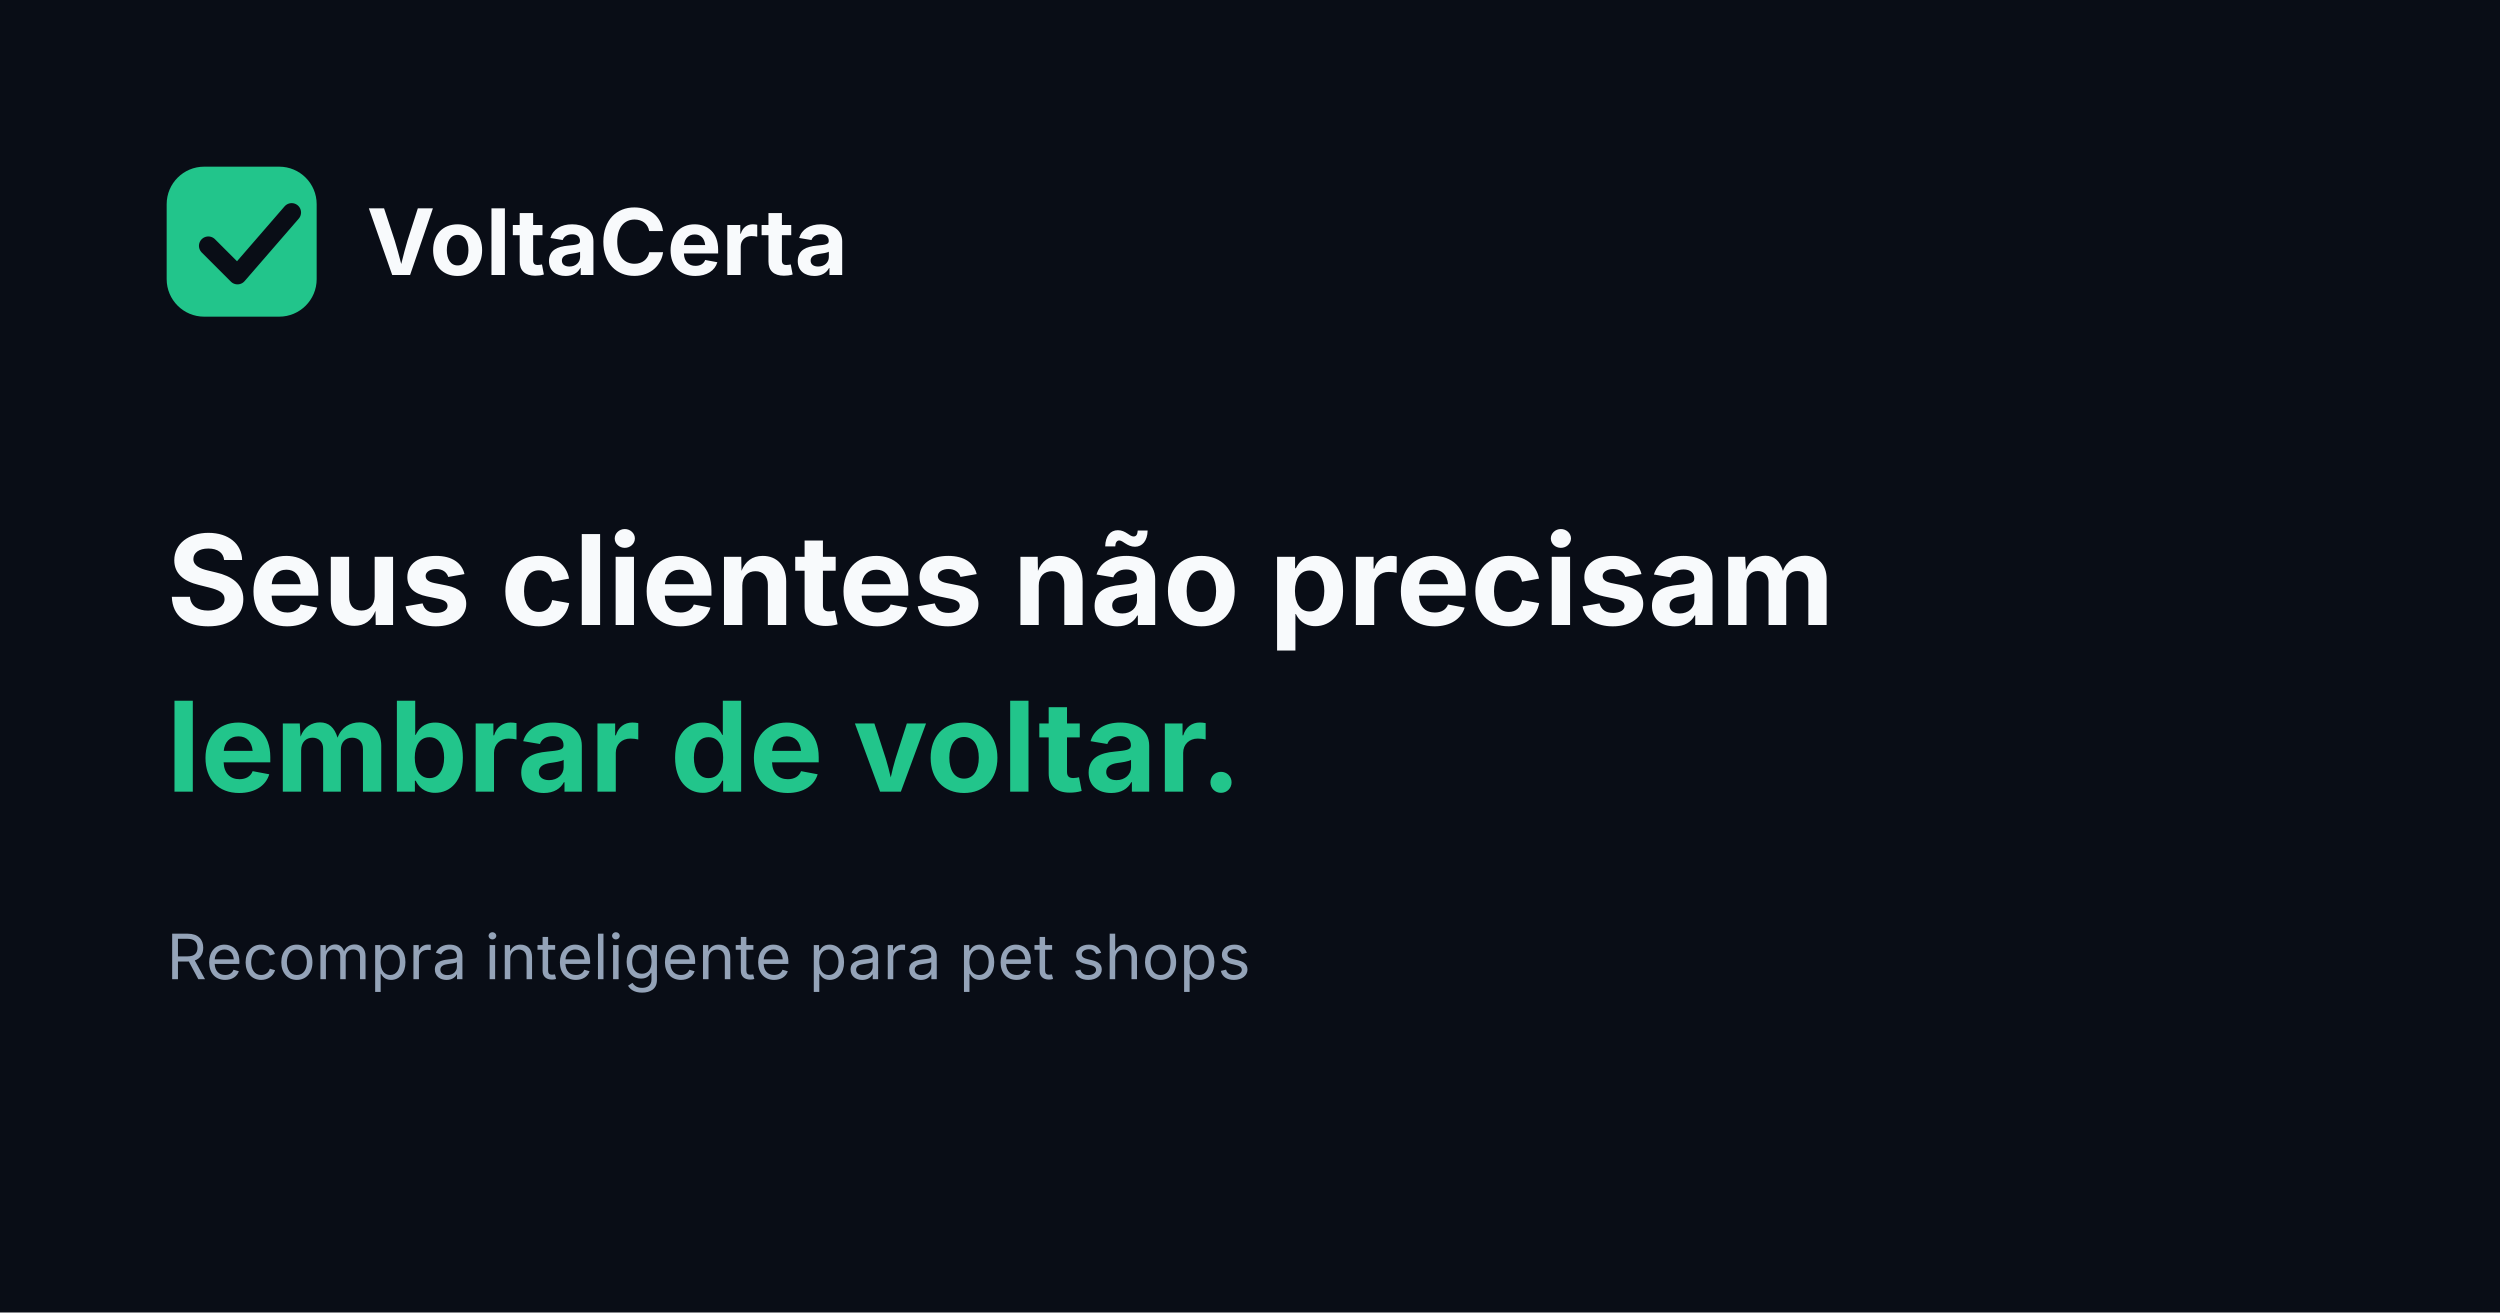
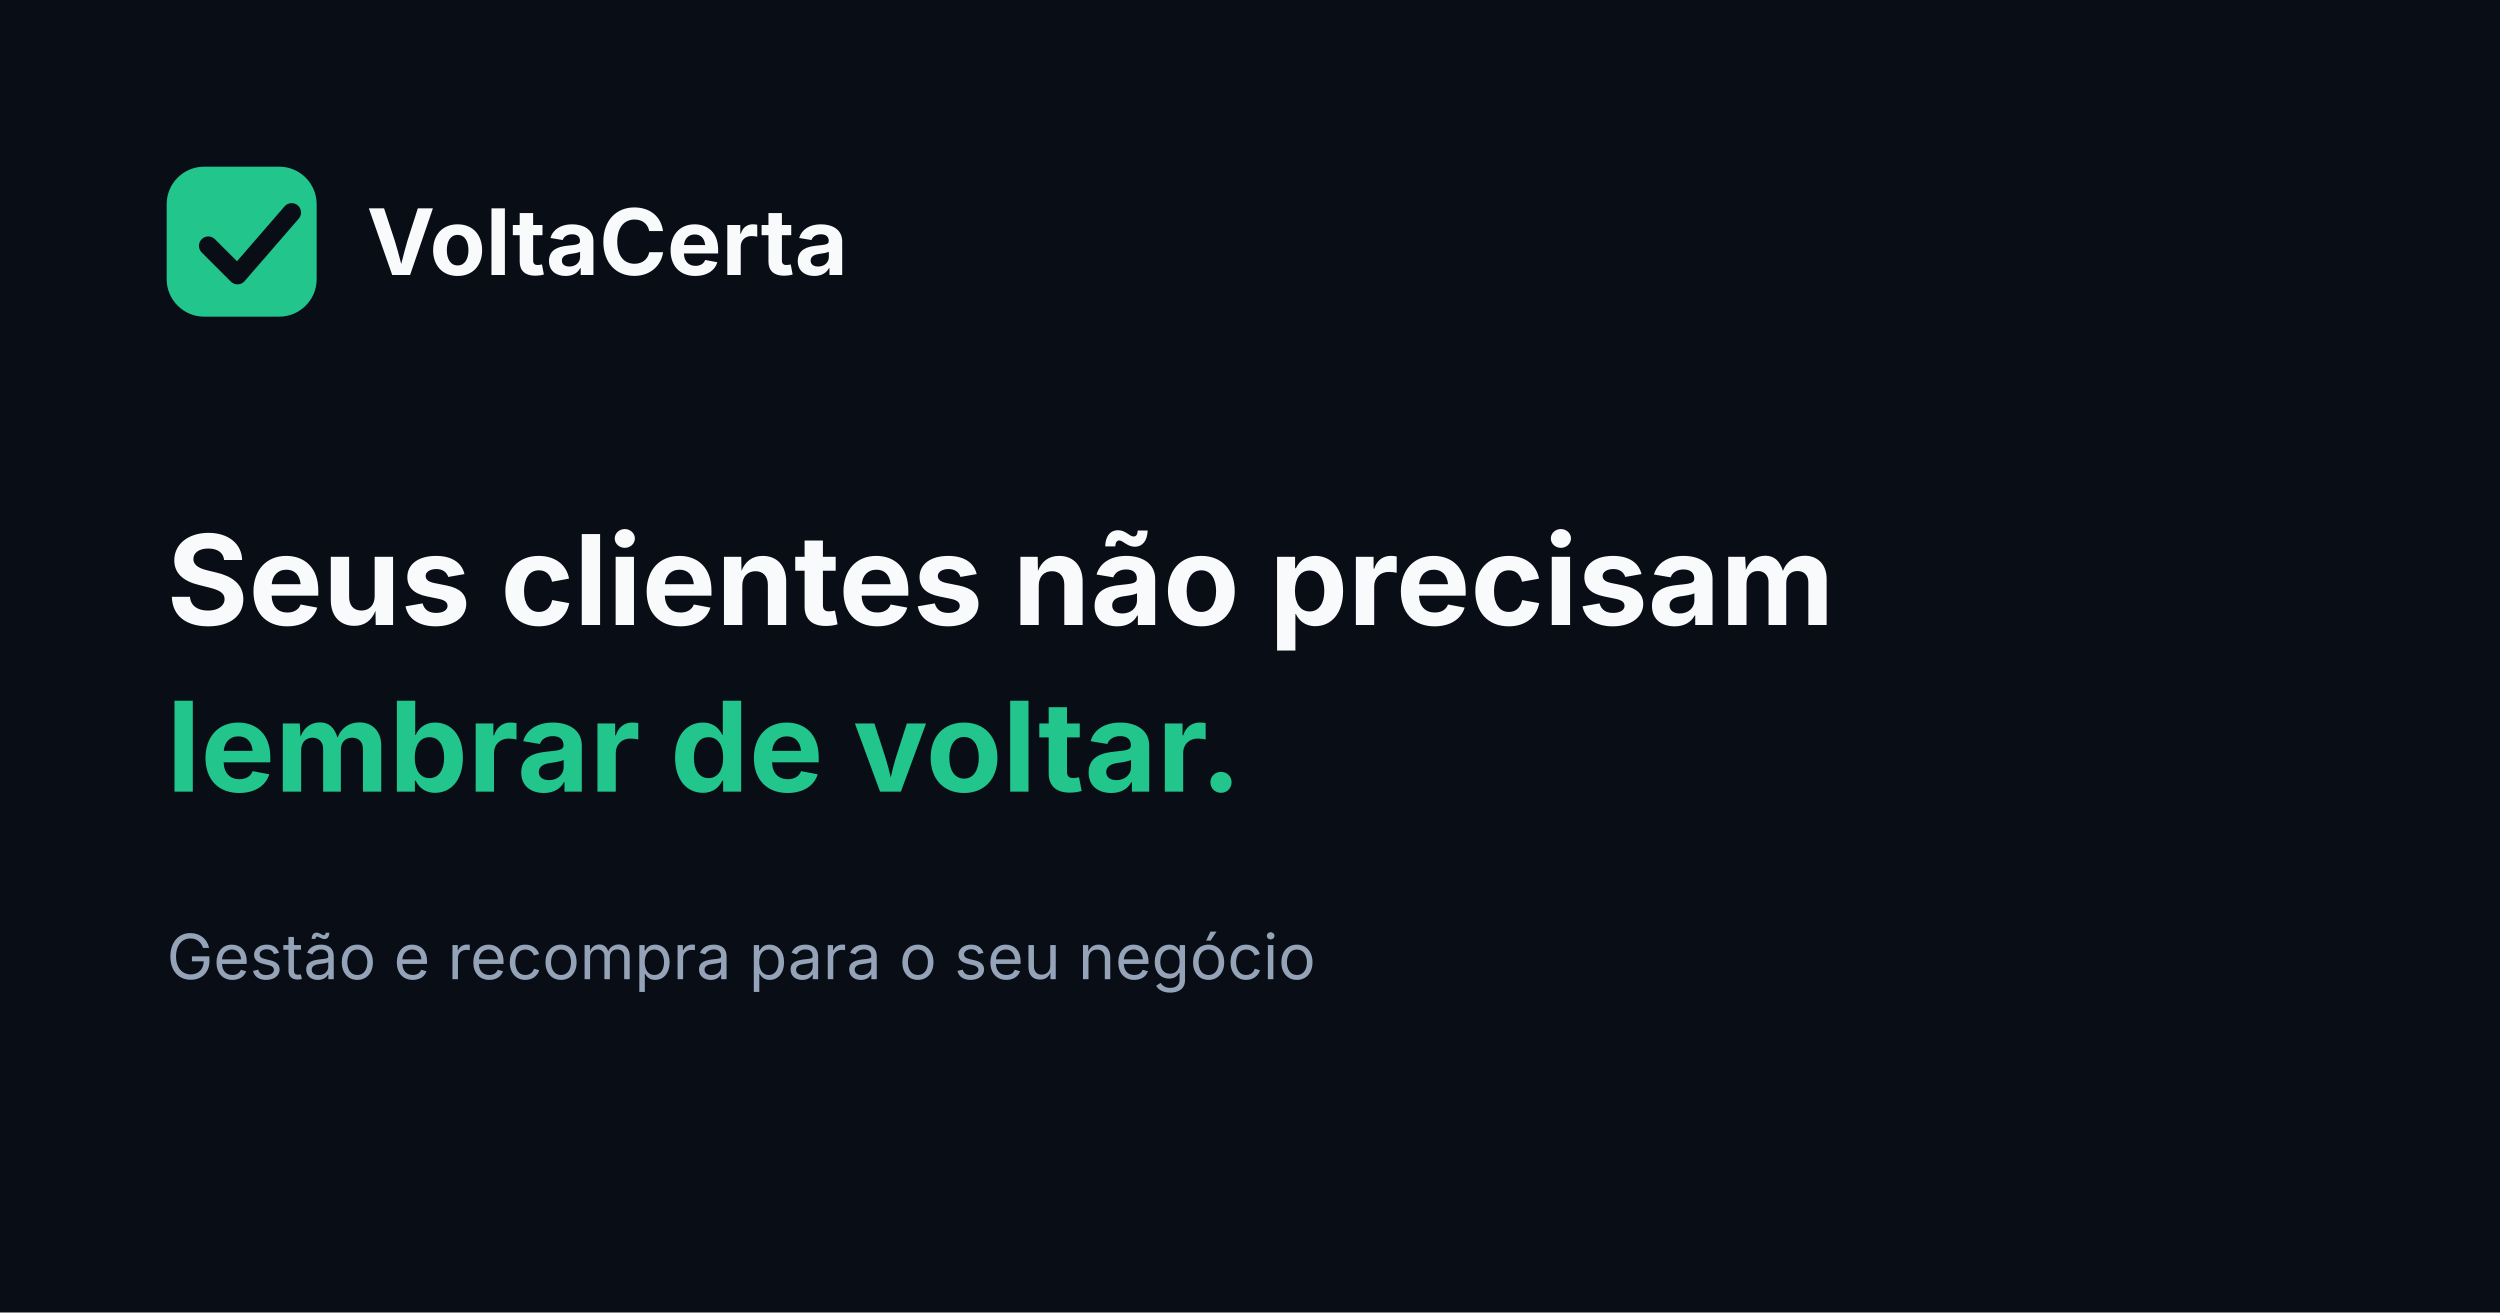
<svg xmlns="http://www.w3.org/2000/svg" width="1200" height="630" viewBox="0 0 1200 630">
  <rect width="1200" height="630" fill="#090D16" />
  <rect x="80" y="80" width="72" height="72" rx="18" fill="#22C58B" />
  <path d="M100 118l14 14 26-30" fill="none" stroke="#090D16" stroke-width="9" stroke-linecap="round" stroke-linejoin="round" />
  <text x="176" y="132" font-family="Inter,Arial" font-size="44" font-weight="700" fill="#F8FAFC">VoltaCerta</text>
  <text x="80" y="300" font-family="Inter,Arial" font-size="60" font-weight="700" fill="#F8FAFC">Seus clientes não precisam</text>
  <text x="80" y="380" font-family="Inter,Arial" font-size="60" font-weight="700" fill="#22C58B">lembrar de voltar.</text>
-   <text x="80" y="470" font-family="Inter,Arial" font-size="30" fill="#94A3B8">Recompra inteligente para pet shops</text>
+   <text x="80" y="470" font-family="Inter,Arial" font-size="30" fill="#94A3B8">Gestão e recompra para o seu negócio</text>
</svg>
